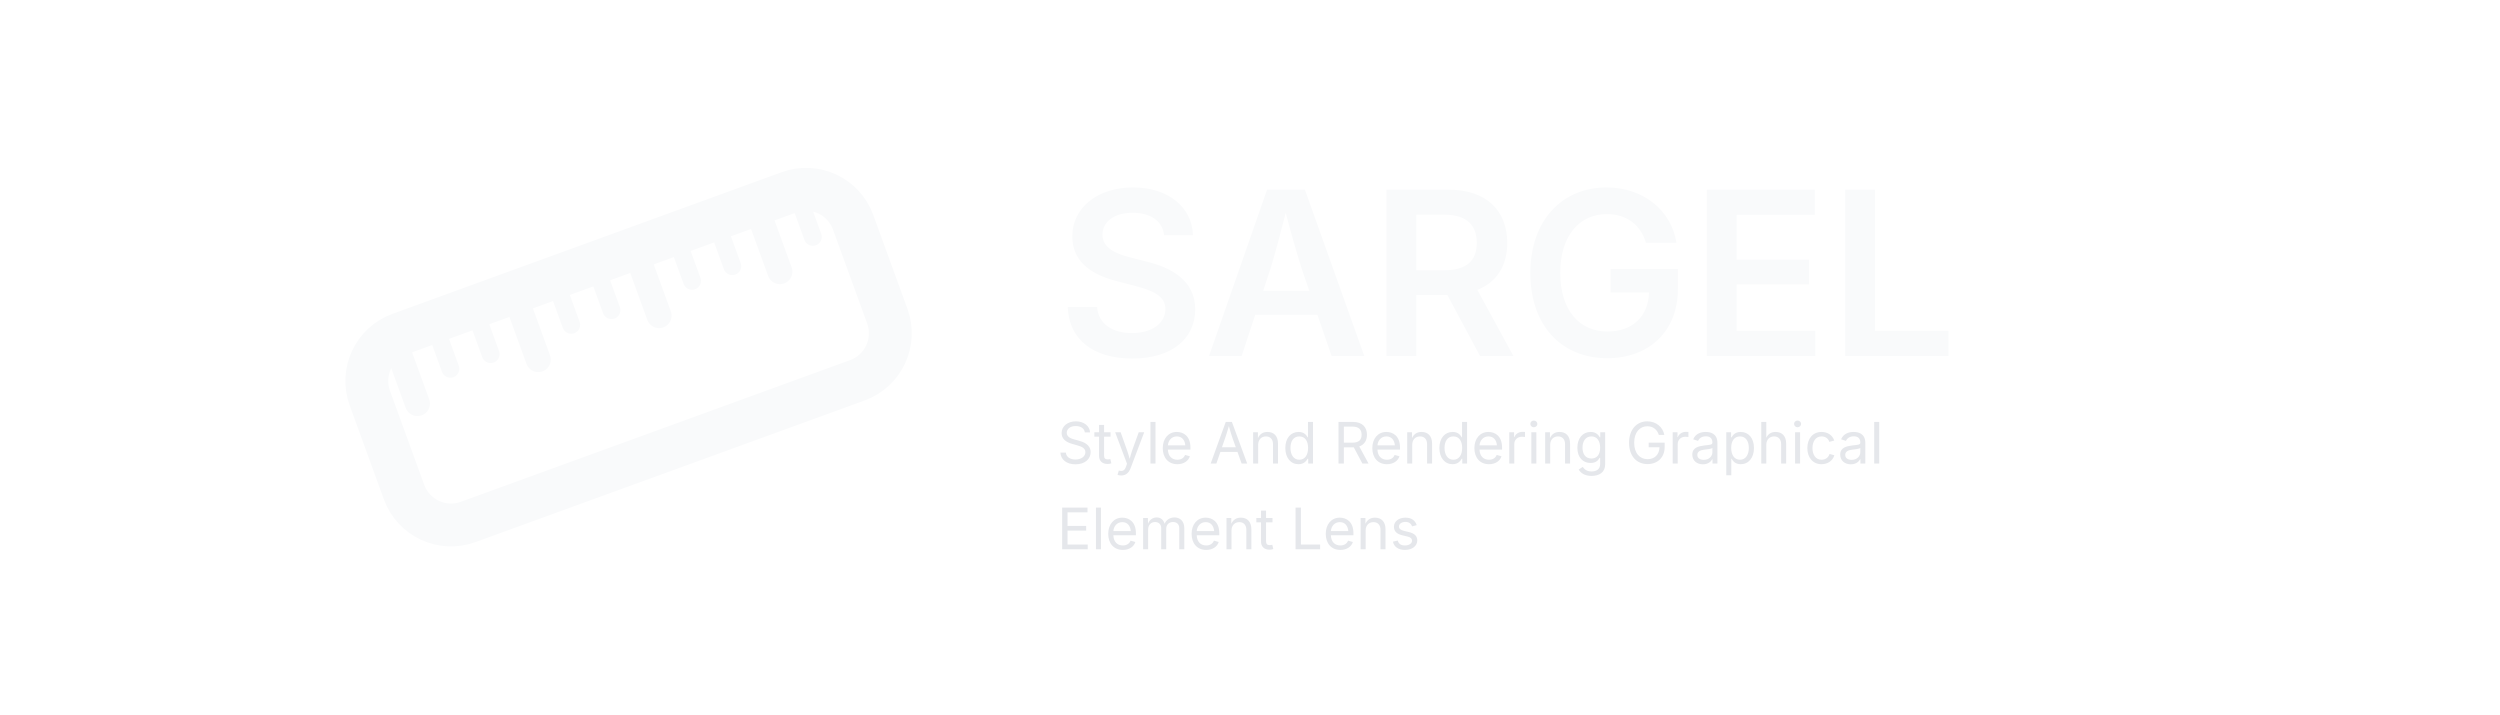
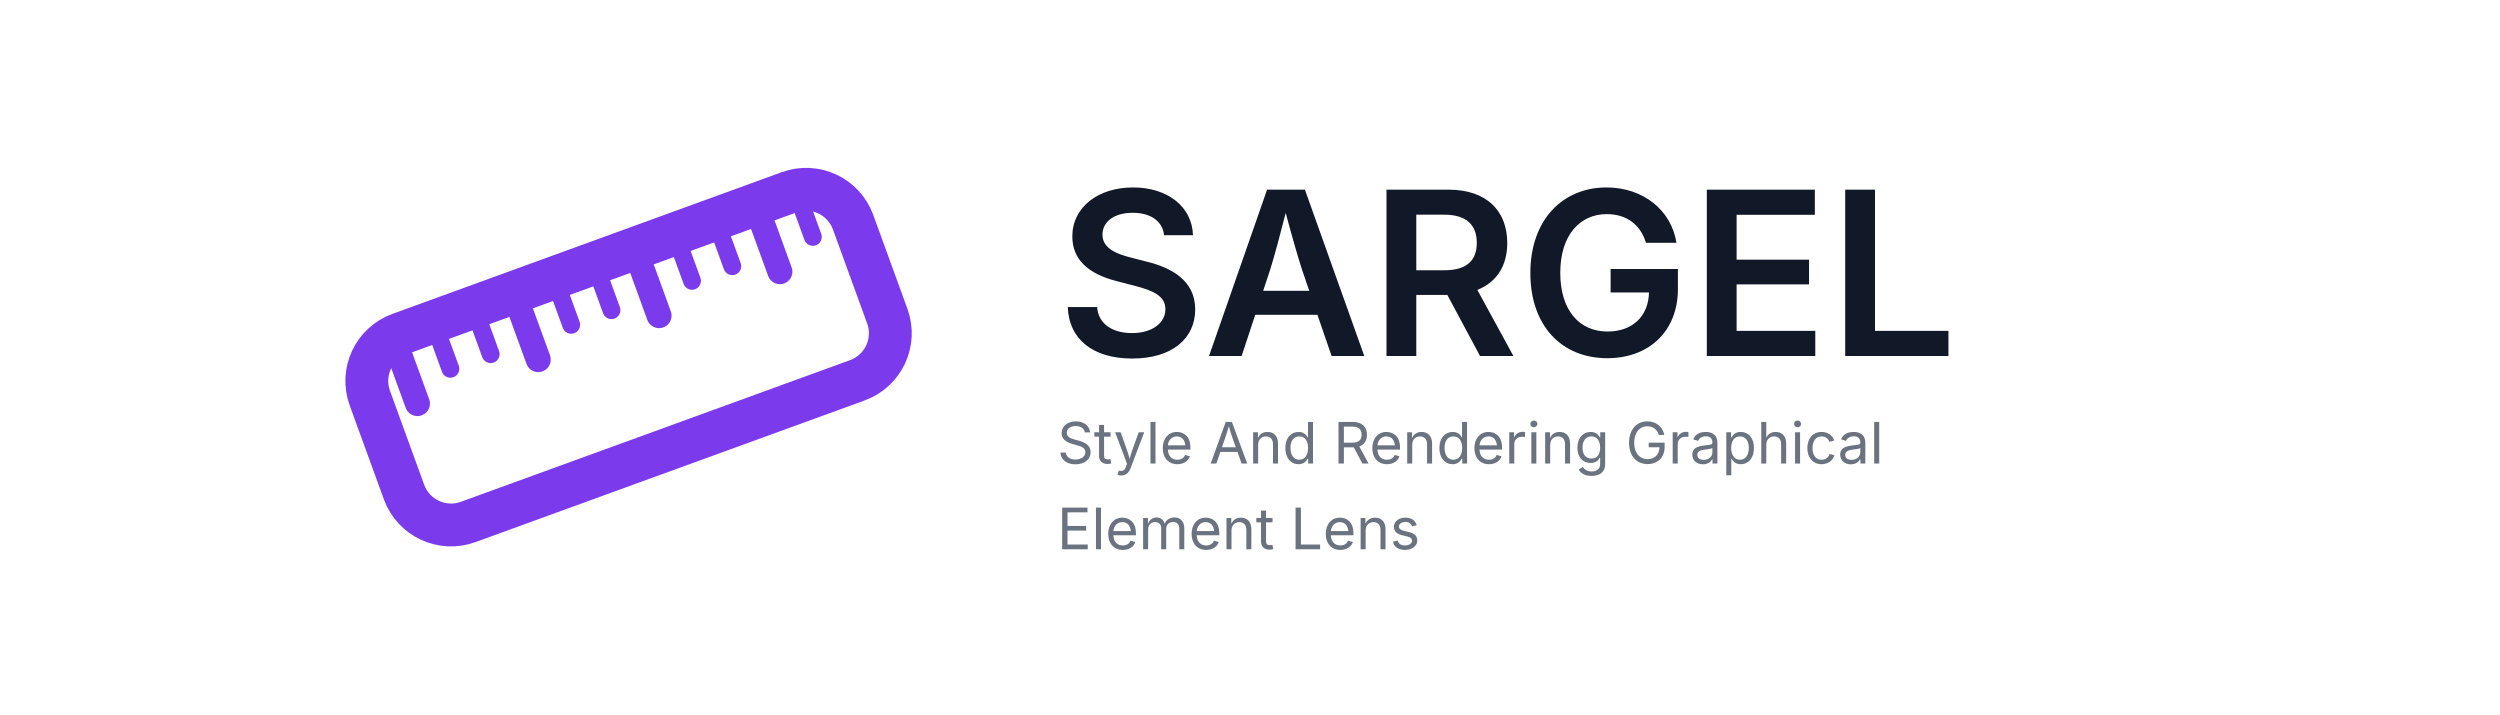
<svg xmlns="http://www.w3.org/2000/svg" viewBox="0 0 350 100">
  <defs>
    <style>
-       .stroke { stroke: #F9FAFB; fill: none; stroke-width: 6; stroke-linecap: round; stroke-linejoin: round; }
-       .tick   { stroke: #F9FAFB; stroke-linecap: round; }
+       .stroke { stroke: #7C3AED; fill: none; stroke-width: 6; stroke-linecap: round; stroke-linejoin: round; }
+       .tick   { stroke: #7C3AED; stroke-linecap: round; }
      .minor  { stroke-width: 2.5; }
      .major  { stroke-width: 3.5; }
-       .title  { fill: #F9FAFB; font-family: 'Inter', system-ui, sans-serif; font-size: 32px; font-weight: 600; }
-       .tagline{ fill: #E5E7EB; font-family: 'Inter', system-ui, sans-serif; font-size: 8px; font-weight: 400; }
+       .title  { fill: #111827; font-family: 'Inter', system-ui, sans-serif; font-size: 32px; font-weight: 600; }
+       .tagline{ fill: #6B7280; font-family: 'Inter', system-ui, sans-serif; font-size: 8px; font-weight: 400; }
    </style>
  </defs>
  <g transform="translate(88,50) rotate(-20) translate(-88,-50)">
    <rect x="52" y="36" width="72" height="28" rx="7" class="stroke" />
    <g>
      <line x1="58" y1="39" x2="58" y2="46" class="tick major" />
      <line x1="64" y1="39" x2="64" y2="43" class="tick minor" />
      <line x1="70" y1="39" x2="70" y2="43" class="tick minor" />
      <line x1="76" y1="39" x2="76" y2="46" class="tick major" />
      <line x1="82" y1="39" x2="82" y2="43" class="tick minor" />
      <line x1="88" y1="39" x2="88" y2="43" class="tick minor" />
      <line x1="94" y1="39" x2="94" y2="46" class="tick major" />
      <line x1="100" y1="39" x2="100" y2="43" class="tick minor" />
      <line x1="106" y1="39" x2="106" y2="43" class="tick minor" />
      <line x1="112" y1="39" x2="112" y2="46" class="tick major" />
      <line x1="118" y1="39" x2="118" y2="43" class="tick minor" />
    </g>
  </g>
  <text x="148" y="38" class="title" dominant-baseline="middle">SARGEL</text>
  <text x="148" y="62" class="tagline" dominant-baseline="middle">Style And Rendering Graphical</text>
  <text x="148" y="74" class="tagline" dominant-baseline="middle">Element Lens</text>
</svg>
